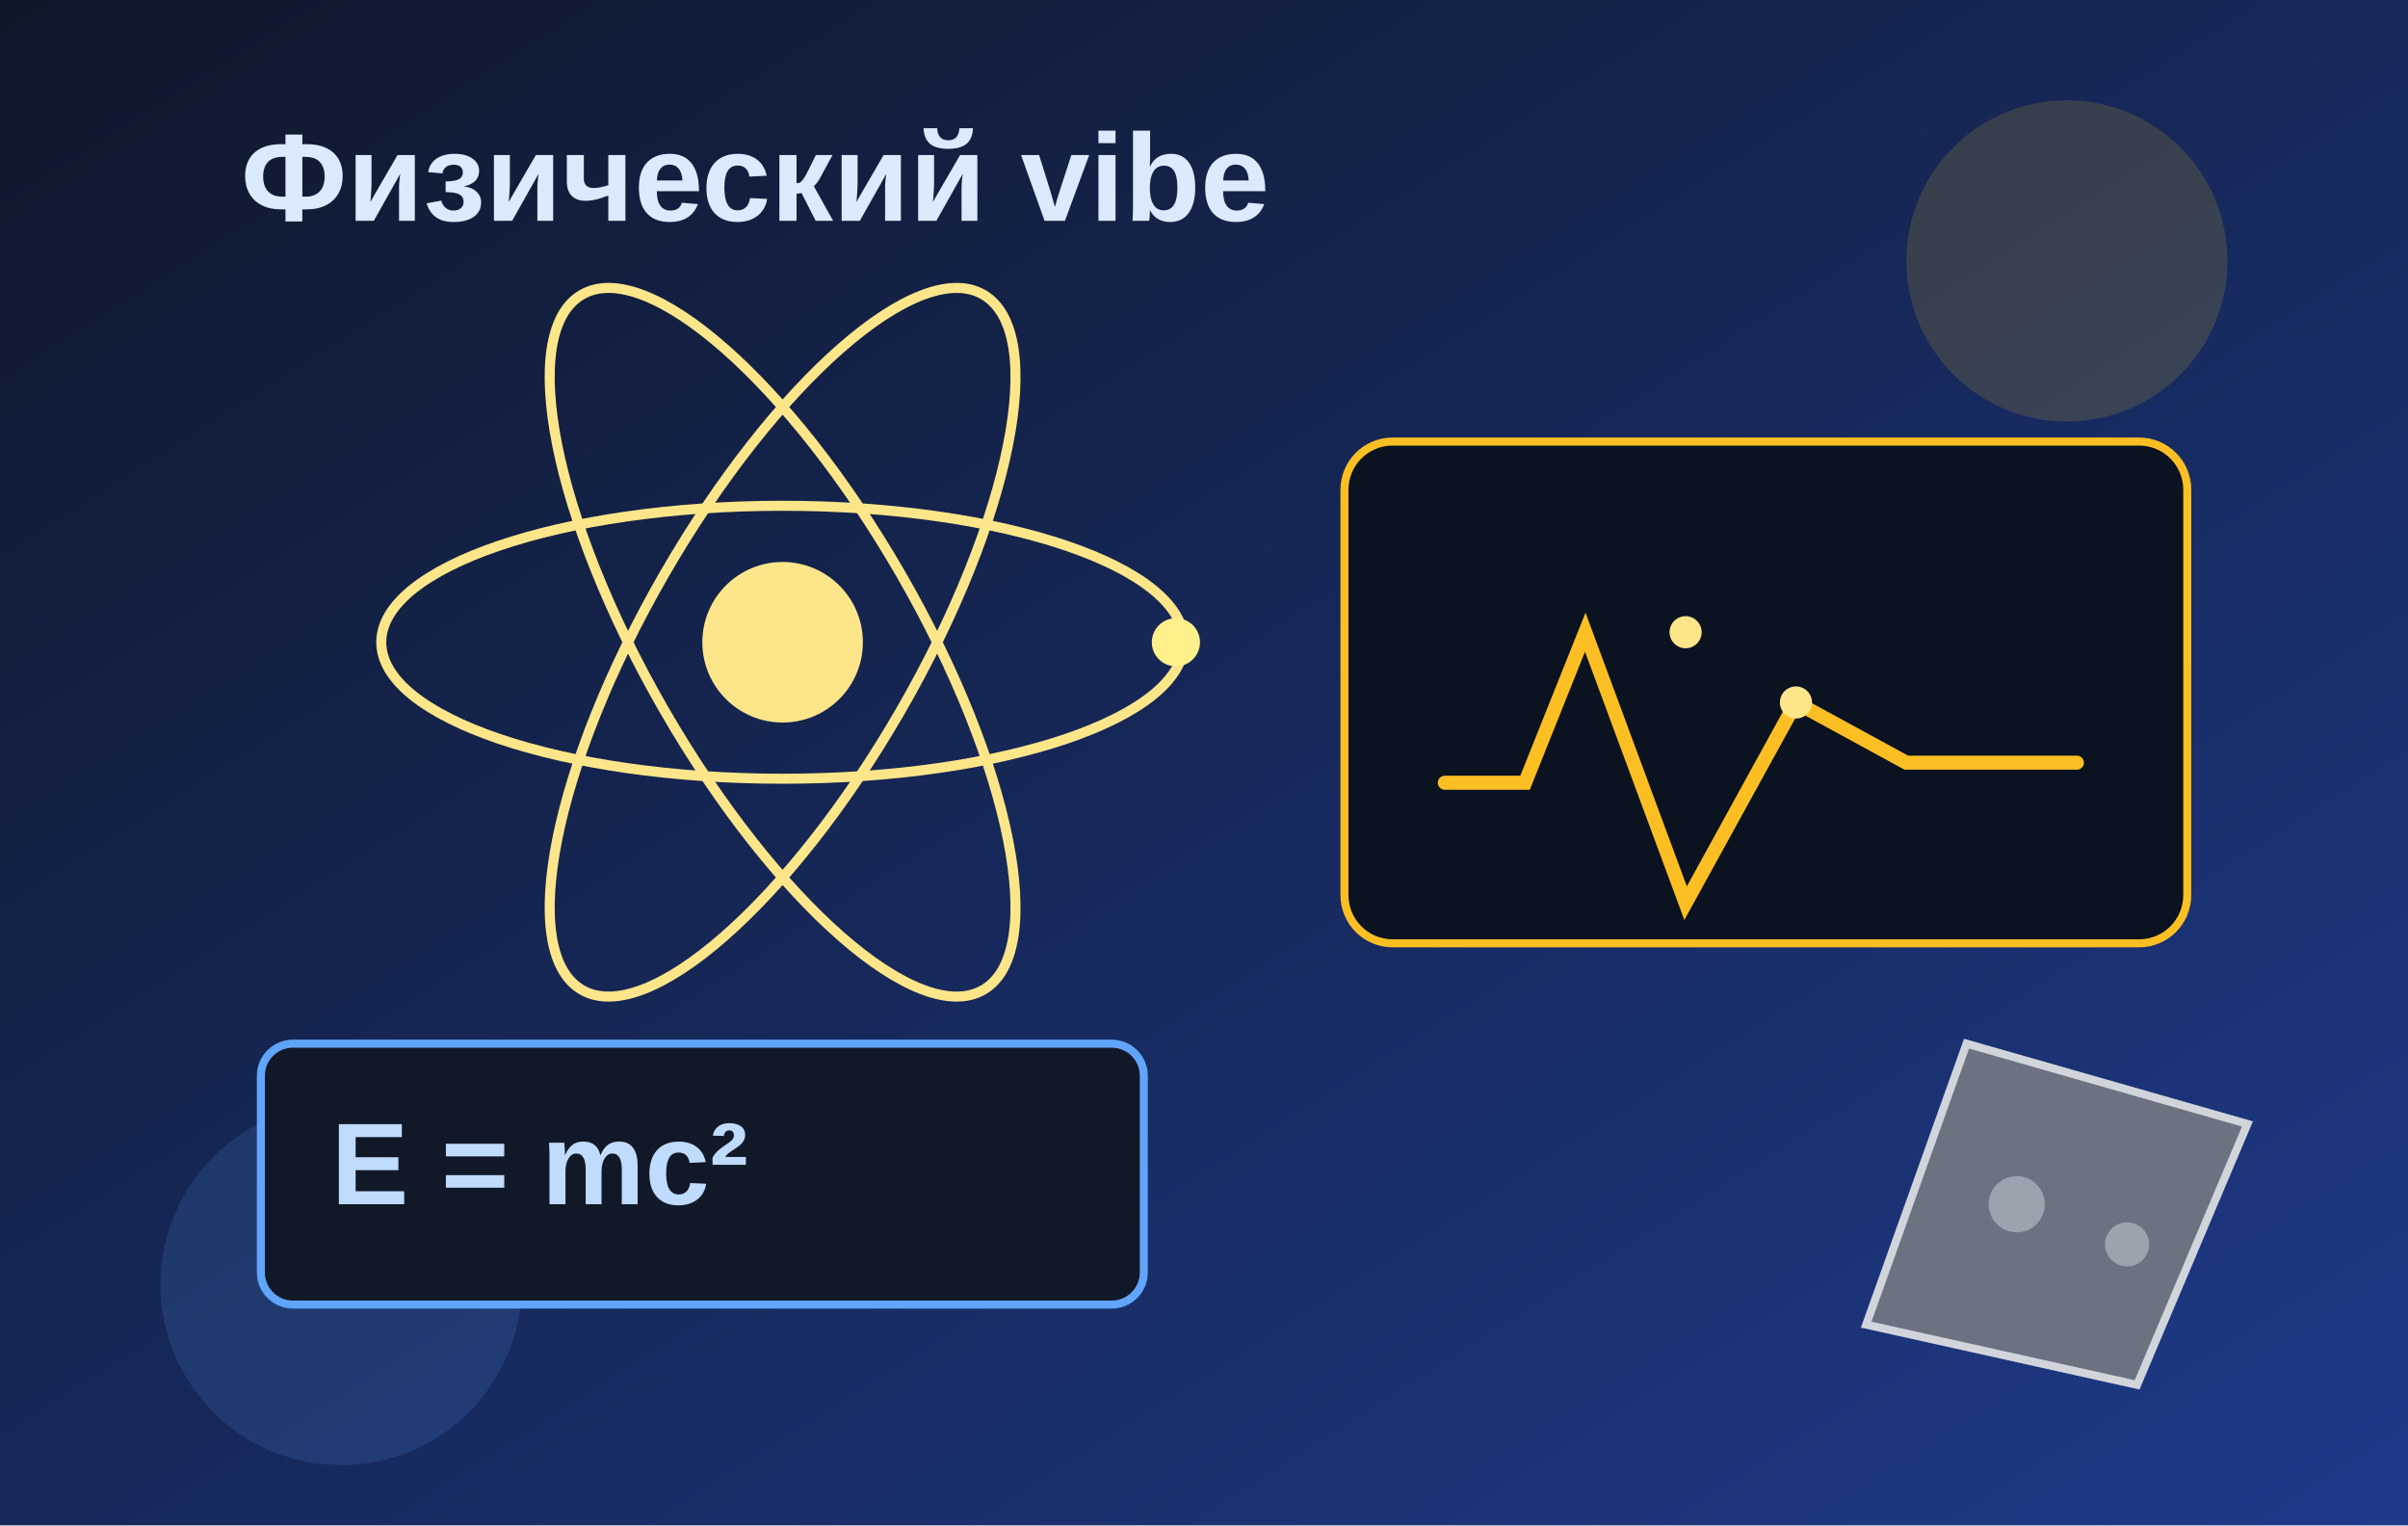
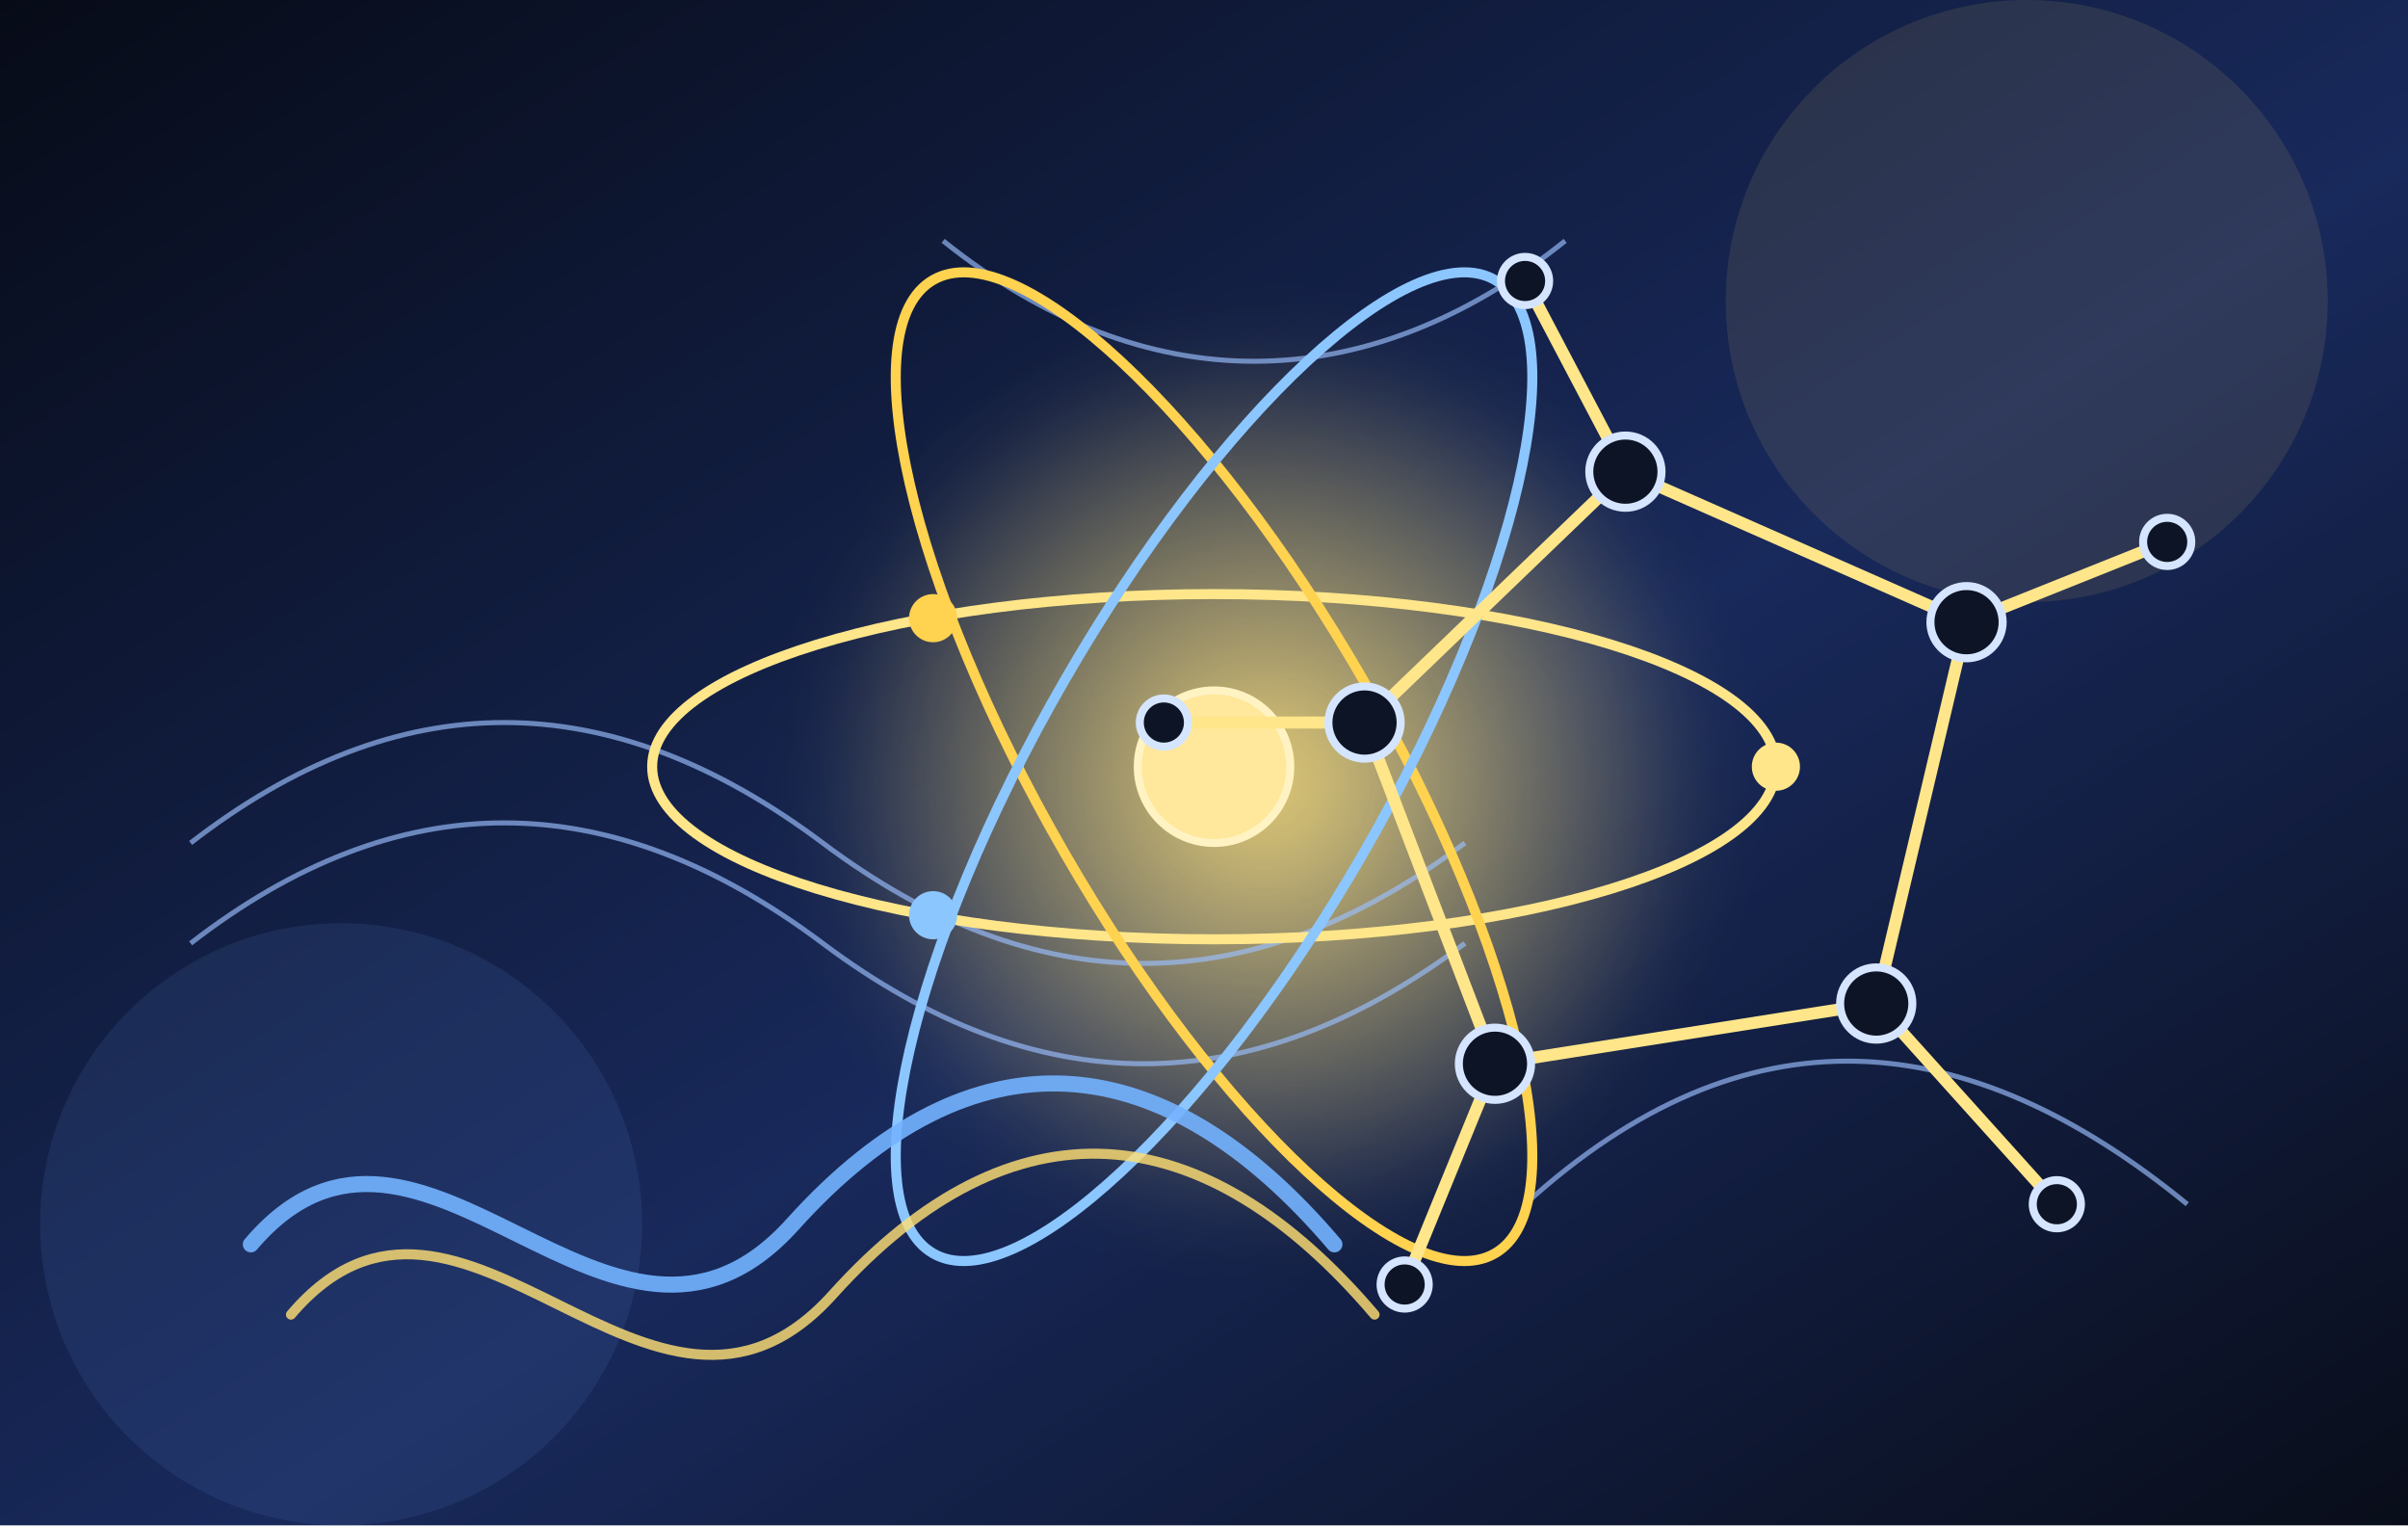
<svg xmlns="http://www.w3.org/2000/svg" width="1200" height="760" viewBox="0 0 1200 760">
  <defs>
-     <linearGradient id="bg2" x1="0" y1="0" x2="1" y2="1">
-       <stop offset="0%" stop-color="#0f172a" />
-       <stop offset="100%" stop-color="#1e3a8a" />
+     <linearGradient id="phybg" x1="0" y1="0" x2="1" y2="1">
+       <stop offset="0%" stop-color="#070b17" />
+       <stop offset="55%" stop-color="#18295b" />
+       <stop offset="100%" stop-color="#090d19" />
    </linearGradient>
+     <radialGradient id="fieldGlow" cx="52%" cy="52%" r="45%">
+       <stop offset="0%" stop-color="#ffe27a" stop-opacity="0.9" />
+       <stop offset="100%" stop-color="#ffe27a" stop-opacity="0" />
+     </radialGradient>
+     <filter id="fieldBlur">
+       <feGaussianBlur stdDeviation="18" />
+     </filter>
  </defs>
-   <rect width="1200" height="760" fill="url(#bg2)" />
-   <circle cx="1030" cy="130" r="80" fill="#facc15" fill-opacity="0.15" />
-   <circle cx="170" cy="640" r="90" fill="#60a5fa" fill-opacity="0.14" />
-   <circle cx="390" cy="320" r="40" fill="#fde68a" />
-   <ellipse cx="390" cy="320" rx="200" ry="68" fill="none" stroke="#fde68a" stroke-width="5" />
-   <ellipse cx="390" cy="320" rx="200" ry="68" fill="none" stroke="#fde68a" stroke-width="5" transform="rotate(60 390 320)" />
-   <ellipse cx="390" cy="320" rx="200" ry="68" fill="none" stroke="#fde68a" stroke-width="5" transform="rotate(120 390 320)" />
-   <circle cx="586" cy="320" r="12" fill="#fef08a" />
-   <rect x="670" y="220" width="420" height="250" rx="24" fill="#0b1220" stroke="#fbbf24" stroke-width="4" />
-   <polyline points="720,390 760,390 790,315 840,450 895,350 950,380 1035,380" fill="none" stroke="#fbbf24" stroke-width="7" stroke-linecap="round" />
-   <circle cx="840" cy="315" r="8" fill="#fde68a" />
-   <circle cx="895" cy="350" r="8" fill="#fde68a" />
-   <polygon points="980,520 1120,560 1065,690 930,660" fill="#6b7280" stroke="#d1d5db" stroke-width="4" />
-   <circle cx="1005" cy="600" r="14" fill="#9ca3af" />
-   <circle cx="1060" cy="620" r="11" fill="#9ca3af" />
-   <rect x="130" y="520" width="440" height="130" rx="16" fill="#111827" stroke="#60a5fa" stroke-width="4" />
-   <text x="165" y="600" fill="#bfdbfe" font-size="58" font-family="Arial, sans-serif" font-weight="700">E = mc²</text>
-   <text x="120" y="110" fill="#dbeafe" font-size="62" font-family="Arial, sans-serif" font-weight="700">Физический vibe</text>
+   <rect width="1200" height="760" fill="url(#phybg)" />
+   <circle cx="170" cy="610" r="150" fill="#71a6ff" fill-opacity="0.1" />
+   <circle cx="1010" cy="150" r="150" fill="#ffdb68" fill-opacity="0.1" />
+   <circle cx="620" cy="380" r="250" fill="url(#fieldGlow)" filter="url(#fieldBlur)" />
+   <g stroke="#9bc0ff" stroke-width="2.5" fill="none" opacity="0.65">
+     <path d="M95 420 Q250 300 410 420 T730 420" />
+     <path d="M95 470 Q250 350 410 470 T730 470" />
+     <path d="M470 120 C570 200, 680 200, 780 120" />
+     <path d="M760 600 C870 500, 980 510, 1090 600" />
+   </g>
+   <g transform="translate(605 382)" fill="none" stroke-linecap="round">
+     <ellipse rx="280" ry="86" stroke="#ffe68a" stroke-width="5" />
+     <ellipse rx="280" ry="86" stroke="#ffd24f" stroke-width="5" transform="rotate(60)" />
+     <ellipse rx="280" ry="86" stroke="#8cc6ff" stroke-width="5" transform="rotate(120)" />
+     <circle r="38" fill="#ffe79b" stroke="#fff3c3" stroke-width="4" />
+     <circle cx="280" cy="0" r="12" fill="#ffe68a" />
+     <circle cx="-140" cy="74" r="12" fill="#8cc6ff" />
+     <circle cx="-140" cy="-74" r="12" fill="#ffd24f" />
+   </g>
+   <g stroke="#ffe68a" stroke-width="6" fill="none" stroke-linecap="round" stroke-linejoin="round">
+     <path d="M810 235 L980 310 L935 500 L745 530 L680 360 Z" />
+     <path d="M810 235 L760 140" />
+     <path d="M980 310 L1080 270" />
+     <path d="M935 500 L1025 600" />
+     <path d="M745 530 L700 640" />
+     <path d="M680 360 L580 360" />
+   </g>
+   <g fill="#0d1426" stroke="#d5e5ff" stroke-width="4">
+     <circle cx="810" cy="235" r="18" />
+     <circle cx="980" cy="310" r="18" />
+     <circle cx="935" cy="500" r="18" />
+     <circle cx="745" cy="530" r="18" />
+     <circle cx="680" cy="360" r="18" />
+     <circle cx="760" cy="140" r="12" />
+     <circle cx="1080" cy="270" r="12" />
+     <circle cx="1025" cy="600" r="12" />
+     <circle cx="700" cy="640" r="12" />
+     <circle cx="580" cy="360" r="12" />
+   </g>
+   <g opacity="0.9">
+     <path d="M125 620 C210 520, 305 710, 395 610 S580 520, 665 620" fill="none" stroke="#73b3ff" stroke-width="8" stroke-linecap="round" />
+     <path d="M145 655 C230 555, 325 745, 415 645 S600 555, 685 655" fill="none" stroke="#ffdf72" stroke-width="5" stroke-linecap="round" opacity="0.9" />
+   </g>
</svg>
